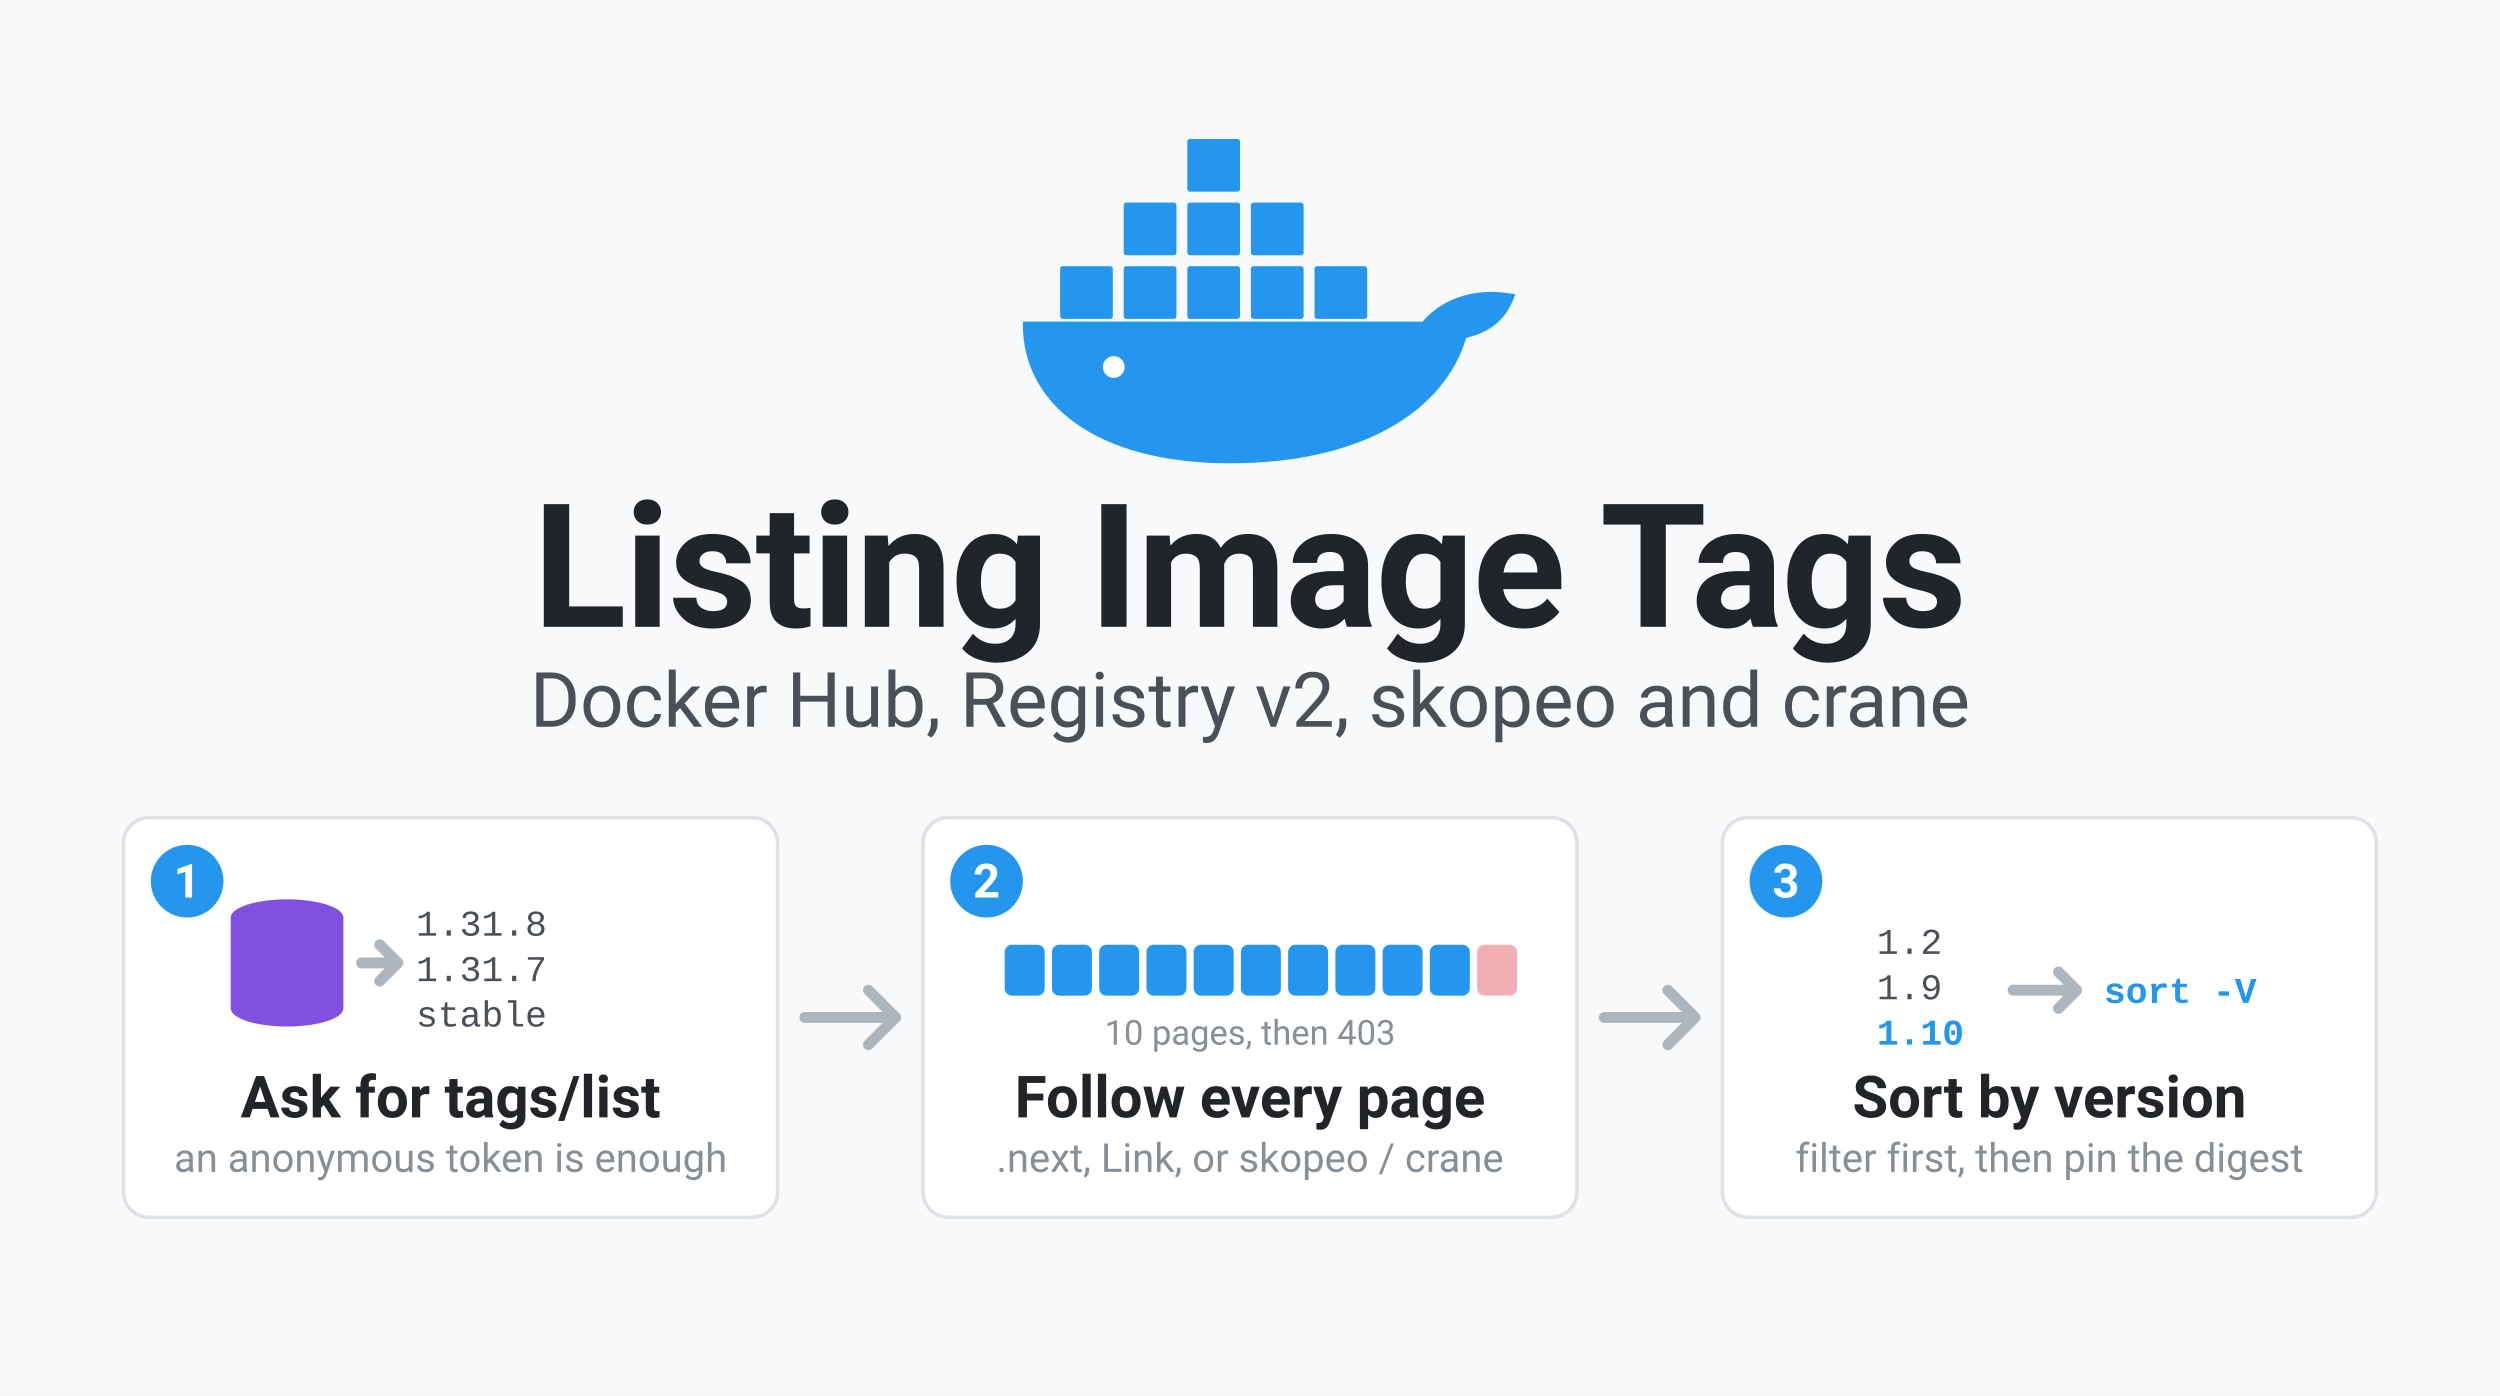
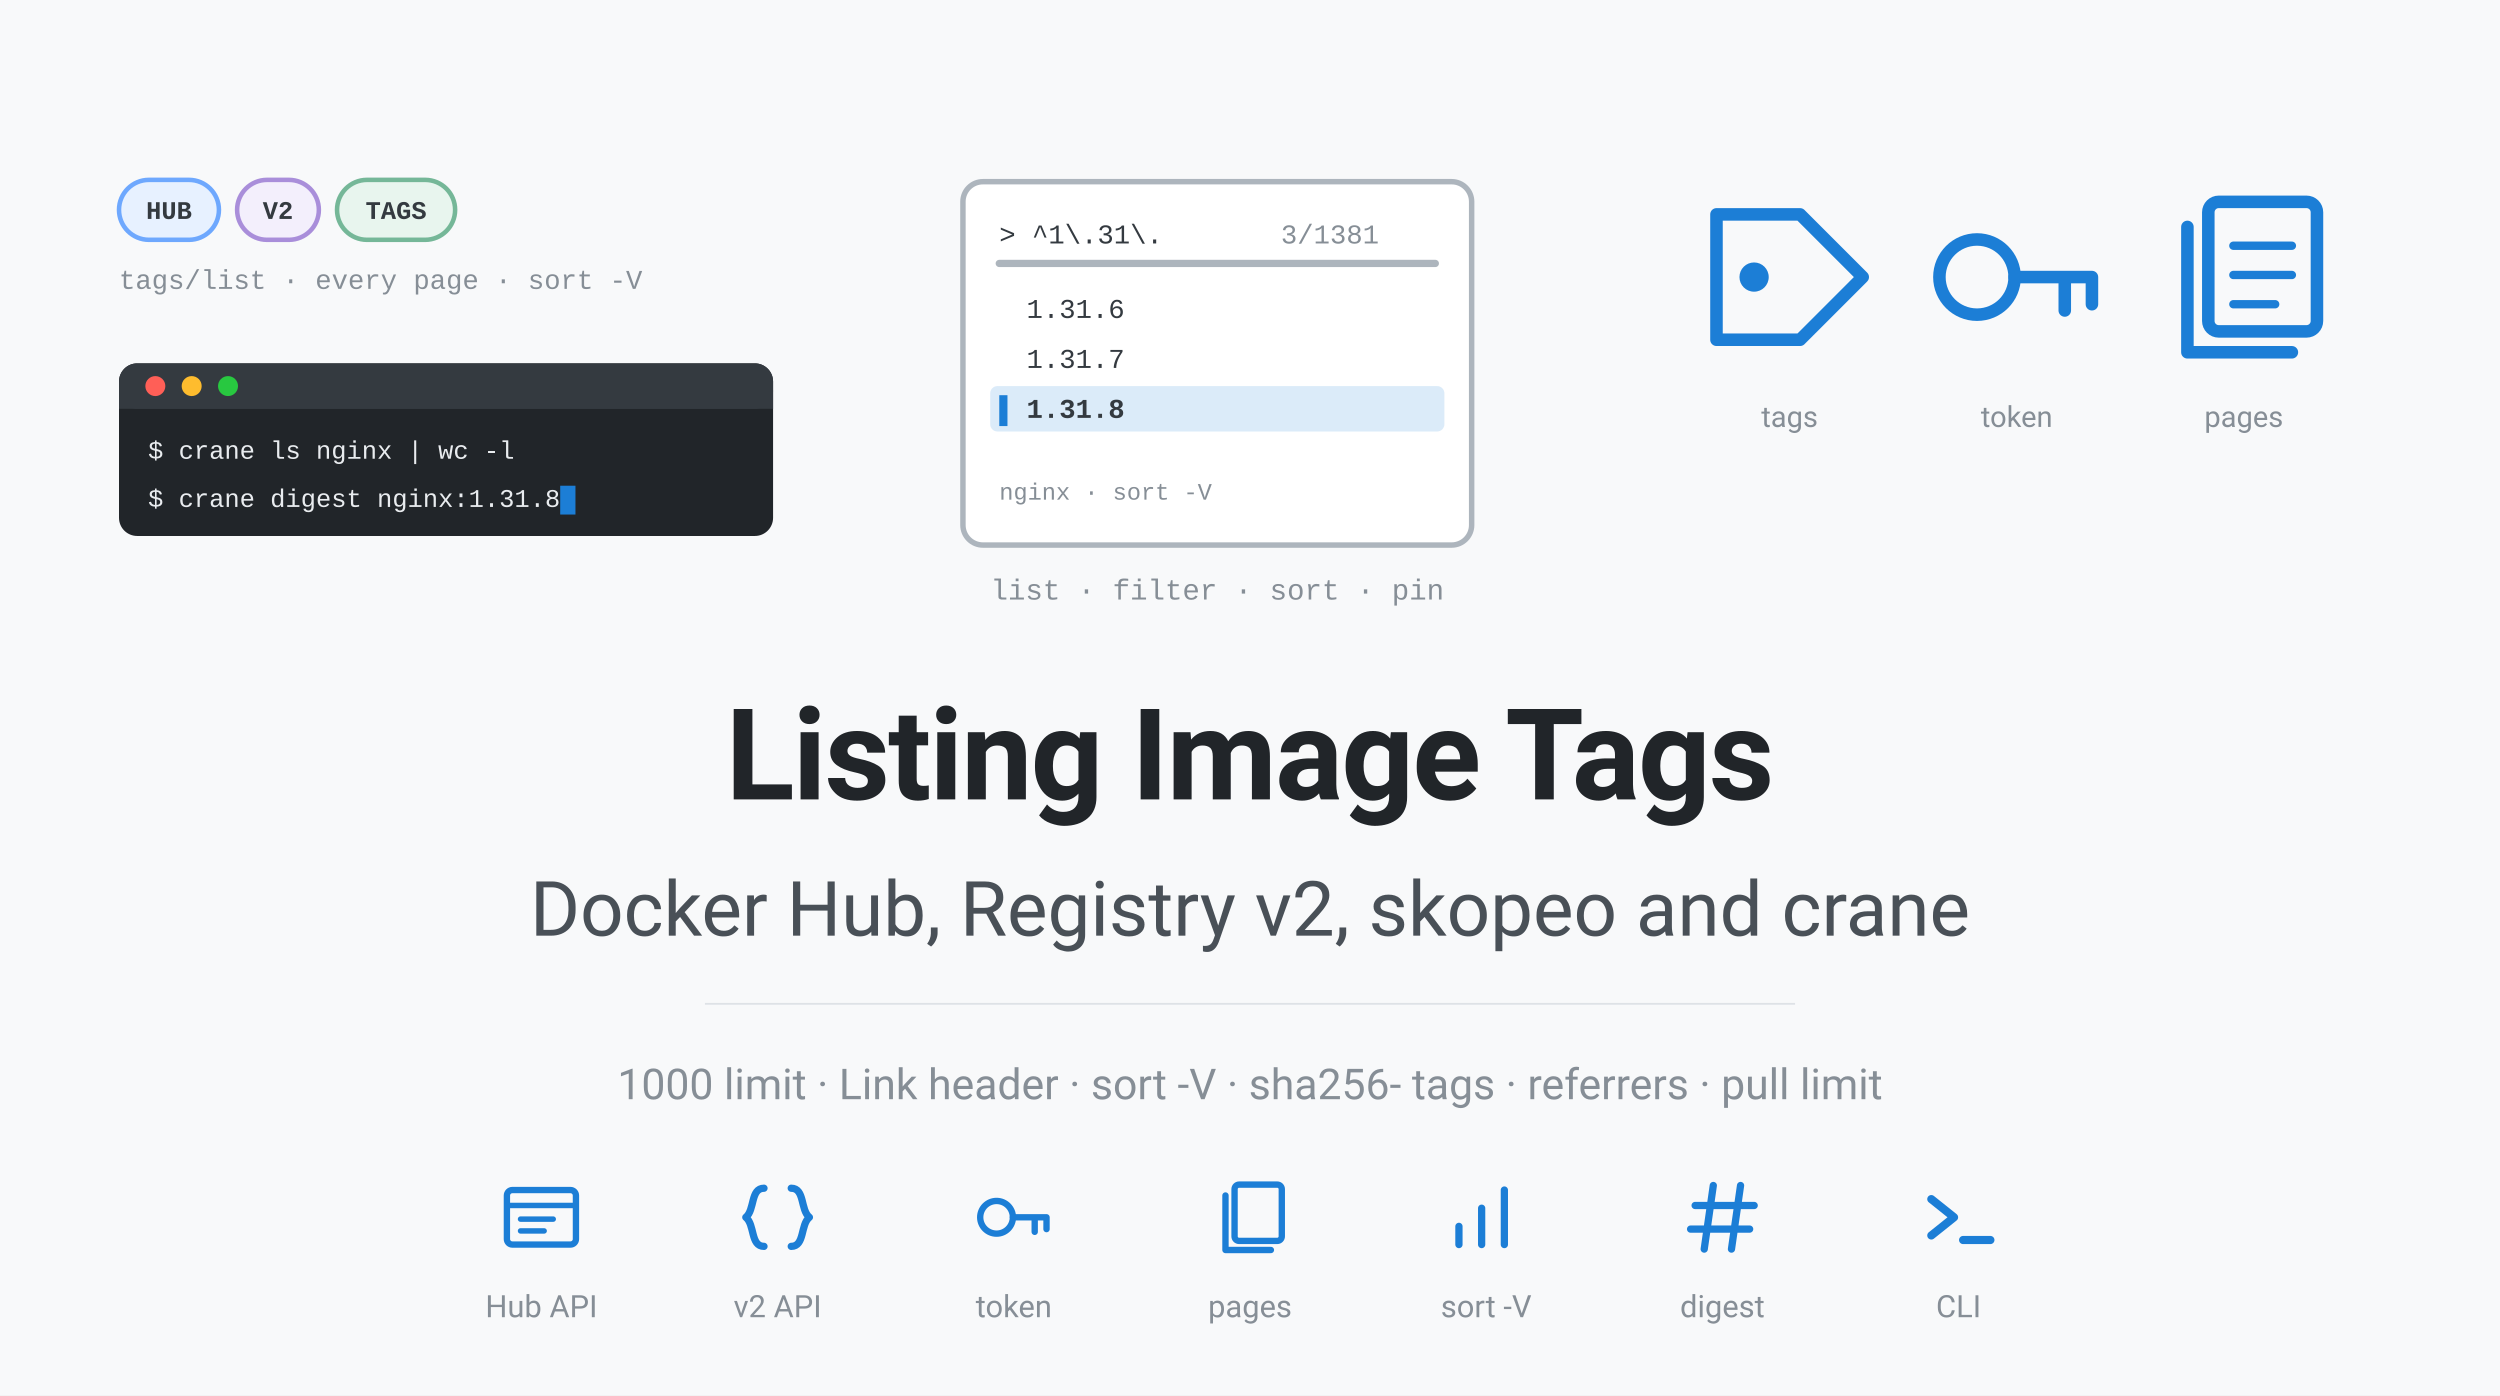
<svg xmlns="http://www.w3.org/2000/svg" width="2752" height="1536" viewBox="0 0 2752 1536" font-family="Roboto, 'Helvetica Neue', Arial, sans-serif" role="img" aria-labelledby="t d">
  <defs>
    <style>
-       .bg   { fill: #f8f9fa; }
-       .wh   { fill: #2496ed; }
-       .box  { fill: #2496ed; stroke: #f8f9fa; stroke-width: 6; }
-       .h    { font-size: 190px; font-weight: 700; fill: #212529; letter-spacing: -2px; }
-       .s    { font-size: 84px; fill: #495057; }
-       .card { fill: #ffffff; stroke: #dee2e6; stroke-width: 4; }
-       .ct   { font-size: 64px; font-weight: 700; fill: #212529; }
-       .cs   { font-size: 44px; fill: #868e96; }
-       .num  { font-size: 52px; font-weight: 700; fill: #ffffff; }
-       .dot  { fill: #2496ed; }
-       .on   { fill: #2496ed; }
-       .off  { fill: #f1aeb5; }
-       .reg  { fill: #8250df; }
-       .arr  { stroke: #adb5bd; stroke-width: 12; fill: none; stroke-linecap: round; stroke-linejoin: round; }
-       .mono { font-family: Menlo, Consolas, 'Liberation Mono', monospace; font-size: 40px; fill: #495057; }
-       .monob{ font-family: Menlo, Consolas, 'Liberation Mono', monospace; font-size: 40px; font-weight: 700; fill: #2496ed; }
+       .bg  { fill: #f8f9fa; }
+       .a   { fill: #1c7ed6; }
+       .al  { stroke: #1c7ed6; fill: none; stroke-linecap: round; stroke-linejoin: round; }
+       .ink { fill: #343a40; }
+       .h   { font-weight: 700; fill: #212529; letter-spacing: -2px; }
+       .s   { fill: #495057; }
+       .n   { fill: #868e96; }
+       .r   { stroke: #dee2e6; stroke-width: 2; }
+       .gl  { stroke: #adb5bd; stroke-width: 8; fill: none; stroke-linecap: round; }
+       .pb  { fill: #e7f1ff; stroke: #6ea8fe; stroke-width: 5; }
+       .pp  { fill: #f3effc; stroke: #a98eda; stroke-width: 5; }
+       .pg  { fill: #e8f5ee; stroke: #75b798; stroke-width: 5; }
+       .win { fill: #ffffff; stroke: #adb5bd; stroke-width: 6; }
+       .sel { fill: #1c7ed6; opacity: .16; }
+       .term{ fill: #212529; }
+       .tbar{ fill: #343a40; }
+       .tx  { fill: #e9ecef; }
+       .mono{ font-family: Menlo, Consolas, 'Liberation Mono', monospace; }
      @media (prefers-color-scheme: dark) {
-         .bg   { fill: #161b22; }
-         .box  { stroke: #161b22; }
-         .h    { fill: #f0f6fc; }
-         .s    { fill: #c9d1d9; }
-         .card { fill: #0d1117; stroke: #30363d; }
-         .ct   { fill: #f0f6fc; }
-         .cs   { fill: #8b949e; }
-         .off  { fill: #6e3a40; }
-         .arr  { stroke: #484f58; }
-         .mono { fill: #c9d1d9; }
+         .bg  { fill: #161b22; }
+         .a   { fill: #4dabf7; }
+         .al  { stroke: #4dabf7; }
+         .ink { fill: #c9d1d9; }
+         .h   { fill: #f0f6fc; }
+         .s   { fill: #c9d1d9; }
+         .n   { fill: #8b949e; }
+         .r   { stroke: #30363d; }
+         .gl  { stroke: #484f58; }
+         .pb  { fill: #0c1d33; stroke: #4a78b8; }
+         .pp  { fill: #1f1633; stroke: #8a6fc0; }
+         .pg  { fill: #0f2a1d; stroke: #4f9a74; }
+         .win { fill: #0d1117; stroke: #484f58; }
+         .sel { fill: #4dabf7; opacity: .22; }
+         .term{ fill: #0d1117; stroke: #30363d; stroke-width: 4; }
+         .tbar{ fill: #21262d; }
      }
    </style>
  </defs>
  <rect class="bg" width="2752" height="1536" />
-   <g>
-     <rect class="box" x="1164" y="290" width="64" height="64" rx="6" />
-     <rect class="box" x="1234" y="290" width="64" height="64" rx="6" />
-     <rect class="box" x="1304" y="290" width="64" height="64" rx="6" />
-     <rect class="box" x="1374" y="290" width="64" height="64" rx="6" />
-     <rect class="box" x="1444" y="290" width="64" height="64" rx="6" />
-     <rect class="box" x="1234" y="220" width="64" height="64" rx="6" />
-     <rect class="box" x="1304" y="220" width="64" height="64" rx="6" />
-     <rect class="box" x="1374" y="220" width="64" height="64" rx="6" />
-     <rect class="box" x="1304" y="150" width="64" height="64" rx="6" />
-     <path class="wh" d="M1126,354 H1566 C1590,326 1628,316 1668,324 C1658,354 1638,366 1614,372 C1590,452 1500,510 1354,510 C1206,510 1124,444 1126,354 Z" />
-     <circle cx="1226" cy="404" r="12" fill="#ffffff" />
+   <g class="mono" font-size="28" font-weight="700" text-anchor="middle">
+     <rect class="pb" x="131" y="198" width="110" height="66" rx="33" />
+     <text class="ink" x="186" y="241">HUB</text>
+     <rect class="pp" x="261" y="198" width="90" height="66" rx="33" />
+     <text class="ink" x="306" y="241">V2</text>
+     <rect class="pg" x="371" y="198" width="130" height="66" rx="33" />
+     <text class="ink" x="436" y="241">TAGS</text>
  </g>
-   <text class="h" x="1376" y="690" text-anchor="middle">Listing Image Tags</text>
-   <text class="s" x="1376" y="800" text-anchor="middle">Docker Hub, Registry v2, skopeo and crane</text>
-   <rect class="card" x="136" y="900" width="720" height="440" rx="28" />
-   <circle class="dot" cx="206" cy="970" r="40" />
-   <text class="num" x="206" y="988" text-anchor="middle">1</text>
-   <g>
-     <ellipse class="reg" cx="316" cy="1010" rx="62" ry="20" />
-     <rect class="reg" x="254" y="1010" width="124" height="100" />
-     <ellipse class="reg" cx="316" cy="1110" rx="62" ry="20" />
-     <path class="arr" d="M398,1060 H438 M418,1040 L438,1060 L418,1080" />
-     <text class="mono" x="458" y="1030">1.31.8</text>
-     <text class="mono" x="458" y="1080">1.31.7</text>
-     <text class="mono" x="458" y="1130">stable</text>
+   <text class="n mono" x="131" y="318" font-size="30">tags/list · every page · sort -V</text>
+   <rect class="term" x="131" y="400" width="720" height="190" rx="20" />
+   <rect class="tbar" x="131" y="400" width="720" height="50" rx="20" />
+   <rect class="tbar" x="131" y="430" width="720" height="20" />
+   <circle cx="171" cy="425" r="11" fill="#ff5f57" />
+   <circle cx="211" cy="425" r="11" fill="#febc2e" />
+   <circle cx="251" cy="425" r="11" fill="#28c840" />
+   <text class="tx mono" x="163" y="505" font-size="28">$ crane ls nginx | wc -l</text>
+   <text class="tx mono" x="163" y="558" font-size="28">$ crane digest nginx:1.31.8<tspan class="a">█</tspan>
+   </text>
+   <g transform="translate(1060,0)">
+     <rect class="win" x="0" y="200" width="560" height="400" rx="22" />
+     <g class="mono" font-size="30">
+       <text class="ink" x="40" y="268">&gt; ^1\.31\.</text>
+       <text class="n" x="350" y="268">3/1381</text>
+       <path class="gl" d="M40,290 H520" stroke-width="4" />
+       <text class="ink" x="70" y="350">1.31.6</text>
+       <text class="ink" x="70" y="405">1.31.7</text>
+       <rect class="sel" x="30" y="425" width="500" height="50" rx="8" />
+       <text class="a" x="40" y="460" font-weight="700">▌</text>
+       <text class="ink" x="70" y="460" font-weight="700">1.31.8</text>
+       <text class="n" x="40" y="550" font-size="26">nginx · sort -V</text>
+     </g>
+     <text class="n mono" x="280" y="660" text-anchor="middle" font-size="32">list · filter · sort · pin</text>
  </g>
-   <text class="ct" x="496" y="1230" text-anchor="middle">Ask for tags/list</text>
-   <text class="cs" x="496" y="1290" text-anchor="middle">an anonymous token is enough</text>
-   <path class="arr" d="M886,1120 H986 M956,1090 L986,1120 L956,1150" />
-   <rect class="card" x="1016" y="900" width="720" height="440" rx="28" />
-   <circle class="dot" cx="1086" cy="970" r="40" />
-   <text class="num" x="1086" y="988" text-anchor="middle">2</text>
-   <rect class="on" x="1106" y="1040" width="44" height="56" rx="8" />
-   <rect class="on" x="1158" y="1040" width="44" height="56" rx="8" />
-   <rect class="on" x="1210" y="1040" width="44" height="56" rx="8" />
-   <rect class="on" x="1262" y="1040" width="44" height="56" rx="8" />
-   <rect class="on" x="1314" y="1040" width="44" height="56" rx="8" />
-   <rect class="on" x="1366" y="1040" width="44" height="56" rx="8" />
-   <rect class="on" x="1418" y="1040" width="44" height="56" rx="8" />
-   <rect class="on" x="1470" y="1040" width="44" height="56" rx="8" />
-   <rect class="on" x="1522" y="1040" width="44" height="56" rx="8" />
-   <rect class="on" x="1574" y="1040" width="44" height="56" rx="8" />
-   <rect class="off" x="1626" y="1040" width="44" height="56" rx="8" />
-   <text class="cs" x="1376" y="1150" text-anchor="middle" style="font-size:38px">10 pages, then 403</text>
-   <text class="ct" x="1376" y="1230" text-anchor="middle">Follow every page</text>
-   <text class="cs" x="1376" y="1290" text-anchor="middle">.next, Link, or skopeo / crane</text>
-   <path class="arr" d="M1766,1120 H1866 M1836,1090 L1866,1120 L1836,1150" />
-   <rect class="card" x="1896" y="900" width="720" height="440" rx="28" />
-   <circle class="dot" cx="1966" cy="970" r="40" />
-   <text class="num" x="1966" y="988" text-anchor="middle">3</text>
-   <text class="mono" x="2066" y="1050">1.2</text>
-   <text class="mono" x="2066" y="1100">1.9</text>
-   <text class="monob" x="2066" y="1150">1.10</text>
-   <path class="arr" d="M2216,1090 H2286 M2266,1070 L2286,1090 L2266,1110" />
-   <text class="monob" x="2316" y="1104">sort -V</text>
-   <text class="ct" x="2256" y="1230" text-anchor="middle">Sort by version</text>
-   <text class="cs" x="2256" y="1290" text-anchor="middle">filter first, then pin the digest</text>
+   <g transform="translate(1855,190) scale(1.15)">
+     <path class="al" stroke-width="12" d="M30,40 H110 L170,100 L110,160 H30 Z" />
+     <circle class="a" cx="66" cy="100" r="14" />
+   </g>
+   <text class="n" x="1970" y="470" text-anchor="middle" font-size="32">tags</text>
+   <g transform="translate(2105,190) scale(1.15)">
+     <circle class="al" stroke-width="12" cx="62" cy="100" r="36" />
+     <path class="al" stroke-width="12" d="M98,100 H172 M146,100 V132 M172,100 V126" />
+   </g>
+   <text class="n" x="2220" y="470" text-anchor="middle" font-size="32">token</text>
+   <g transform="translate(2355,190) scale(1.15)">
+     <rect class="al" stroke-width="12" x="66" y="28" width="104" height="124" rx="10" />
+     <path class="al" stroke-width="12" d="M46,52 V172 H146" />
+     <path class="al" stroke-width="8" d="M90,70 H146 M90,98 H146 M90,126 H130" />
+   </g>
+   <text class="n" x="2470" y="470" text-anchor="middle" font-size="32">pages</text>
+   <text class="h" x="1376" y="880" text-anchor="middle" font-size="140">Listing Image Tags</text>
+   <text class="s" x="1376" y="1030" text-anchor="middle" font-size="84">Docker Hub, Registry v2, skopeo and crane</text>
+   <line class="r" x1="776" y1="1105" x2="1976" y2="1105" />
+   <text class="n" x="1376" y="1210" text-anchor="middle" font-size="47">1000 limit · Link header · sort -V · sha256- tags · referrers · pull limit</text>
+   <g transform="translate(546,1290) scale(0.5)">
+     <rect class="al" stroke-width="14" x="24" y="40" width="152" height="120" rx="12" />
+     <path class="al" stroke-width="12" d="M24,74 H176 M54,104 H126 M54,130 H106" />
+   </g>
+   <text class="n" x="596" y="1450" text-anchor="middle" font-size="34">Hub API</text>
+   <g transform="translate(806,1290) scale(0.5)">
+     <path class="al" stroke-width="16" d="M70,36 C40,36 50,84 30,100 C50,116 40,164 70,164 M130,36 C160,36 150,84 170,100 C150,116 160,164 130,164" />
+   </g>
+   <text class="n" x="856" y="1450" text-anchor="middle" font-size="34">v2 API</text>
+   <g transform="translate(1066,1290) scale(0.5)">
+     <circle class="al" stroke-width="14" cx="62" cy="100" r="36" />
+     <path class="al" stroke-width="14" d="M98,100 H172 M146,100 V132 M172,100 V126" />
+   </g>
+   <text class="n" x="1116" y="1450" text-anchor="middle" font-size="34">token</text>
+   <g transform="translate(1326,1290) scale(0.5)">
+     <rect class="al" stroke-width="14" x="66" y="28" width="104" height="124" rx="10" />
+     <path class="al" stroke-width="14" d="M46,52 V172 H146" />
+   </g>
+   <text class="n" x="1376" y="1450" text-anchor="middle" font-size="34">pages</text>
+   <g transform="translate(1586,1290) scale(0.5)">
+     <path class="al" stroke-width="16" d="M40,160 V120 M90,160 V80 M140,160 V40" />
+   </g>
+   <text class="n" x="1636" y="1450" text-anchor="middle" font-size="34">sort -V</text>
+   <g transform="translate(1846,1290) scale(0.5)">
+     <path class="al" stroke-width="16" d="M80,30 L60,170 M140,30 L120,170 M40,74 H170 M30,126 H160" />
+   </g>
+   <text class="n" x="1896" y="1450" text-anchor="middle" font-size="34">digest</text>
+   <g transform="translate(2106,1290) scale(0.5)">
+     <path class="al" stroke-width="18" d="M40,60 L90,100 L40,140 M110,150 H170" />
+   </g>
+   <text class="n" x="2156" y="1450" text-anchor="middle" font-size="34">CLI</text>
</svg>
